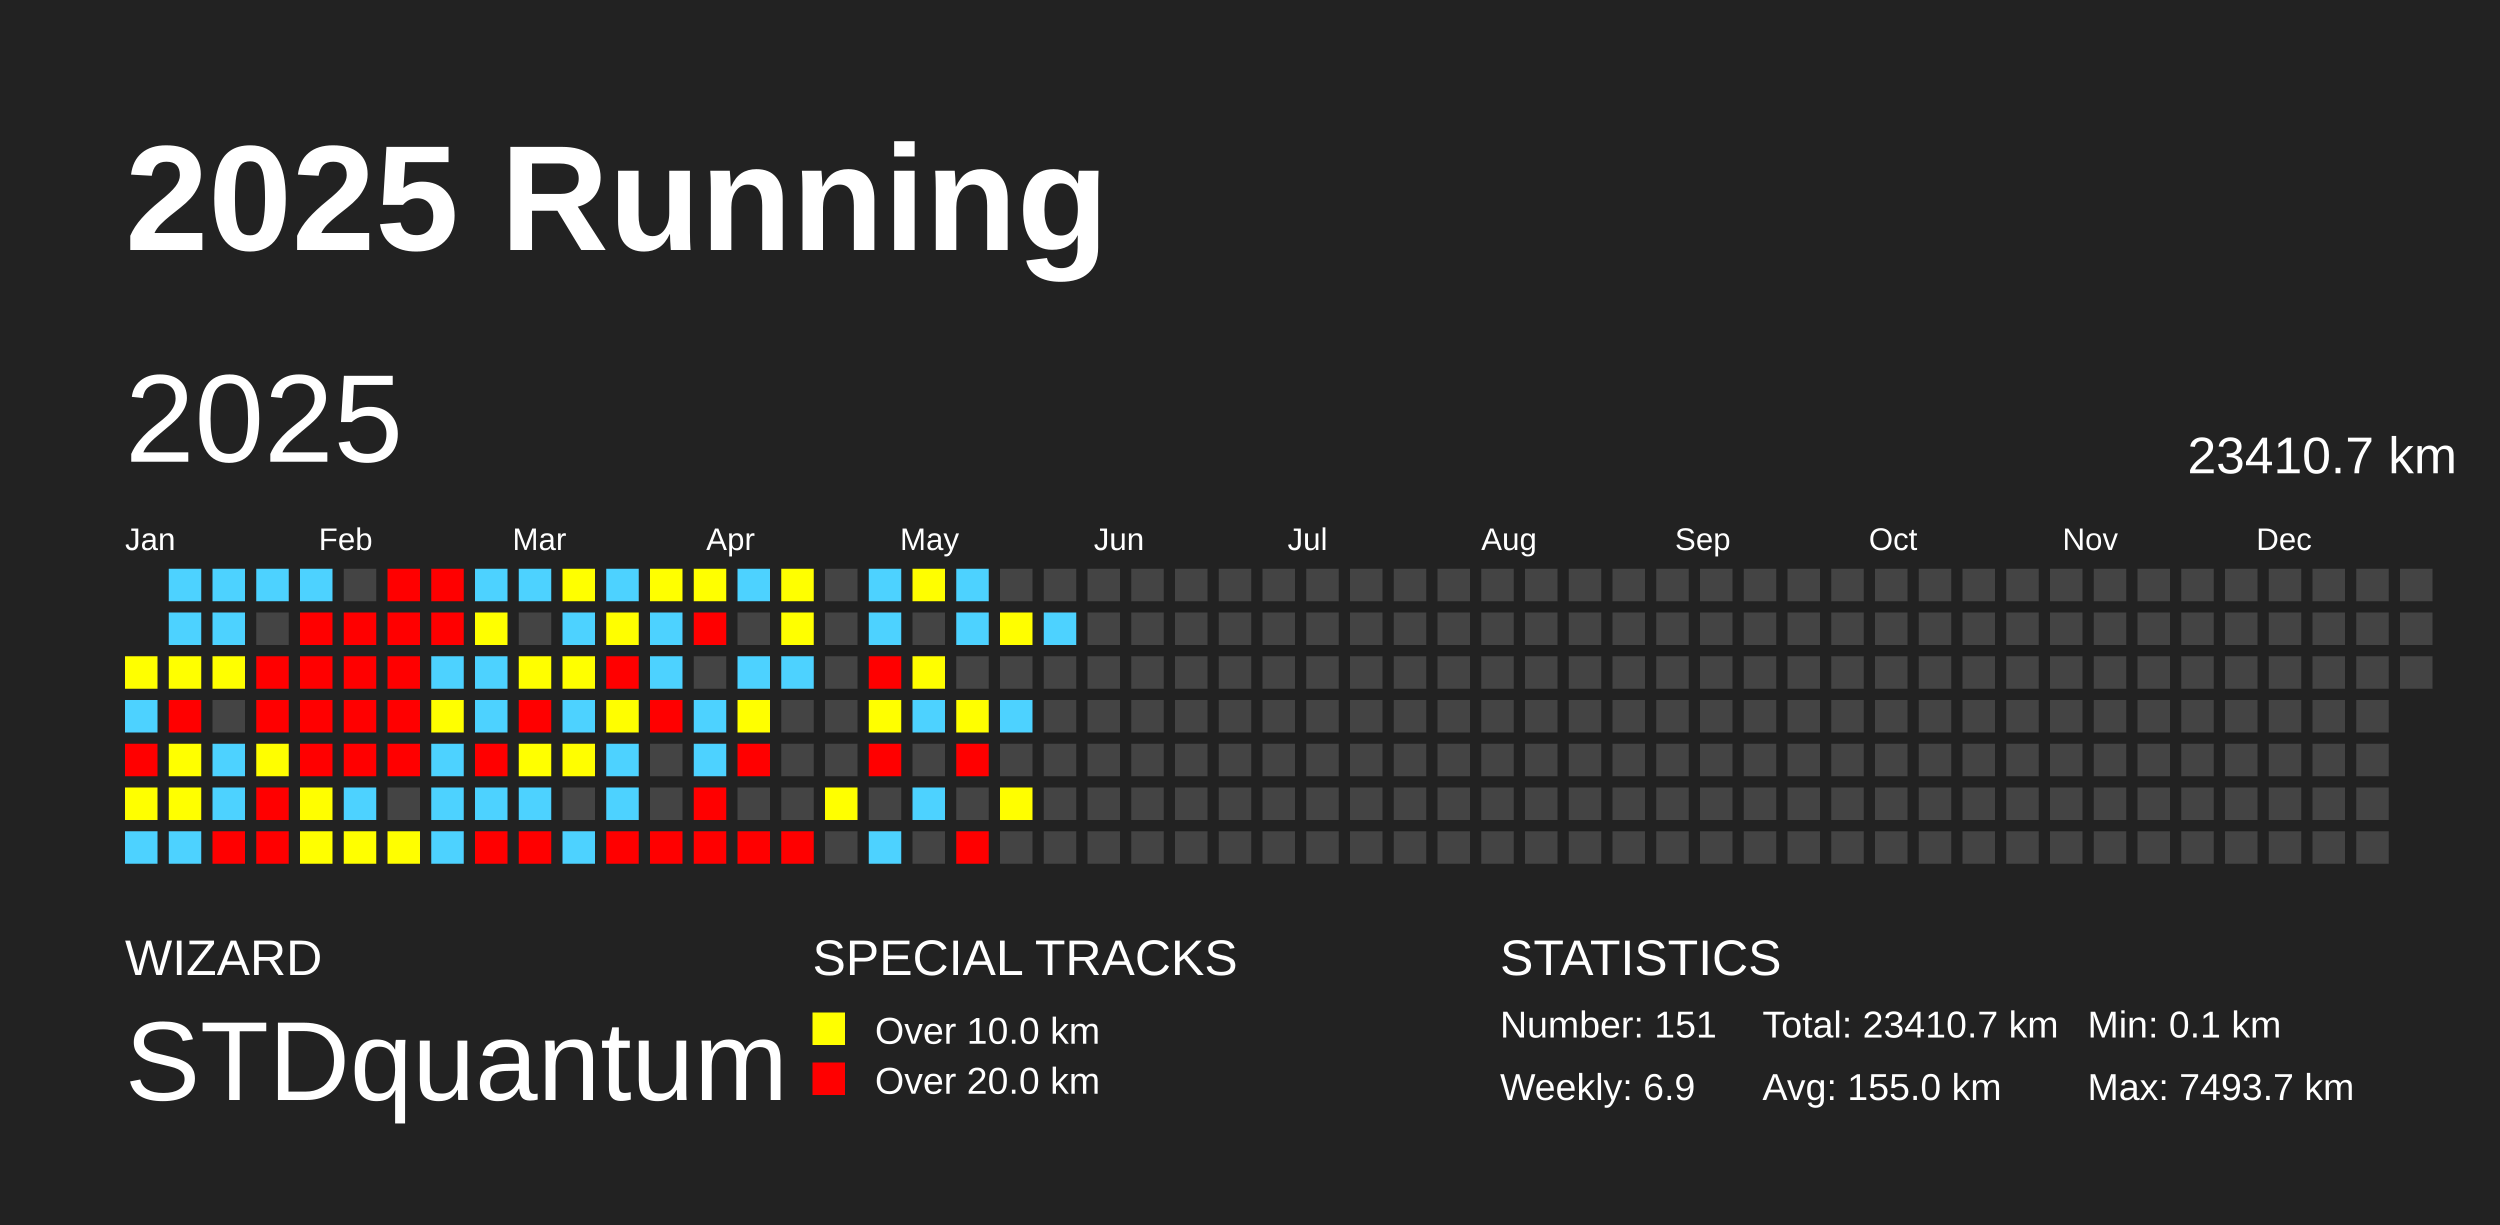
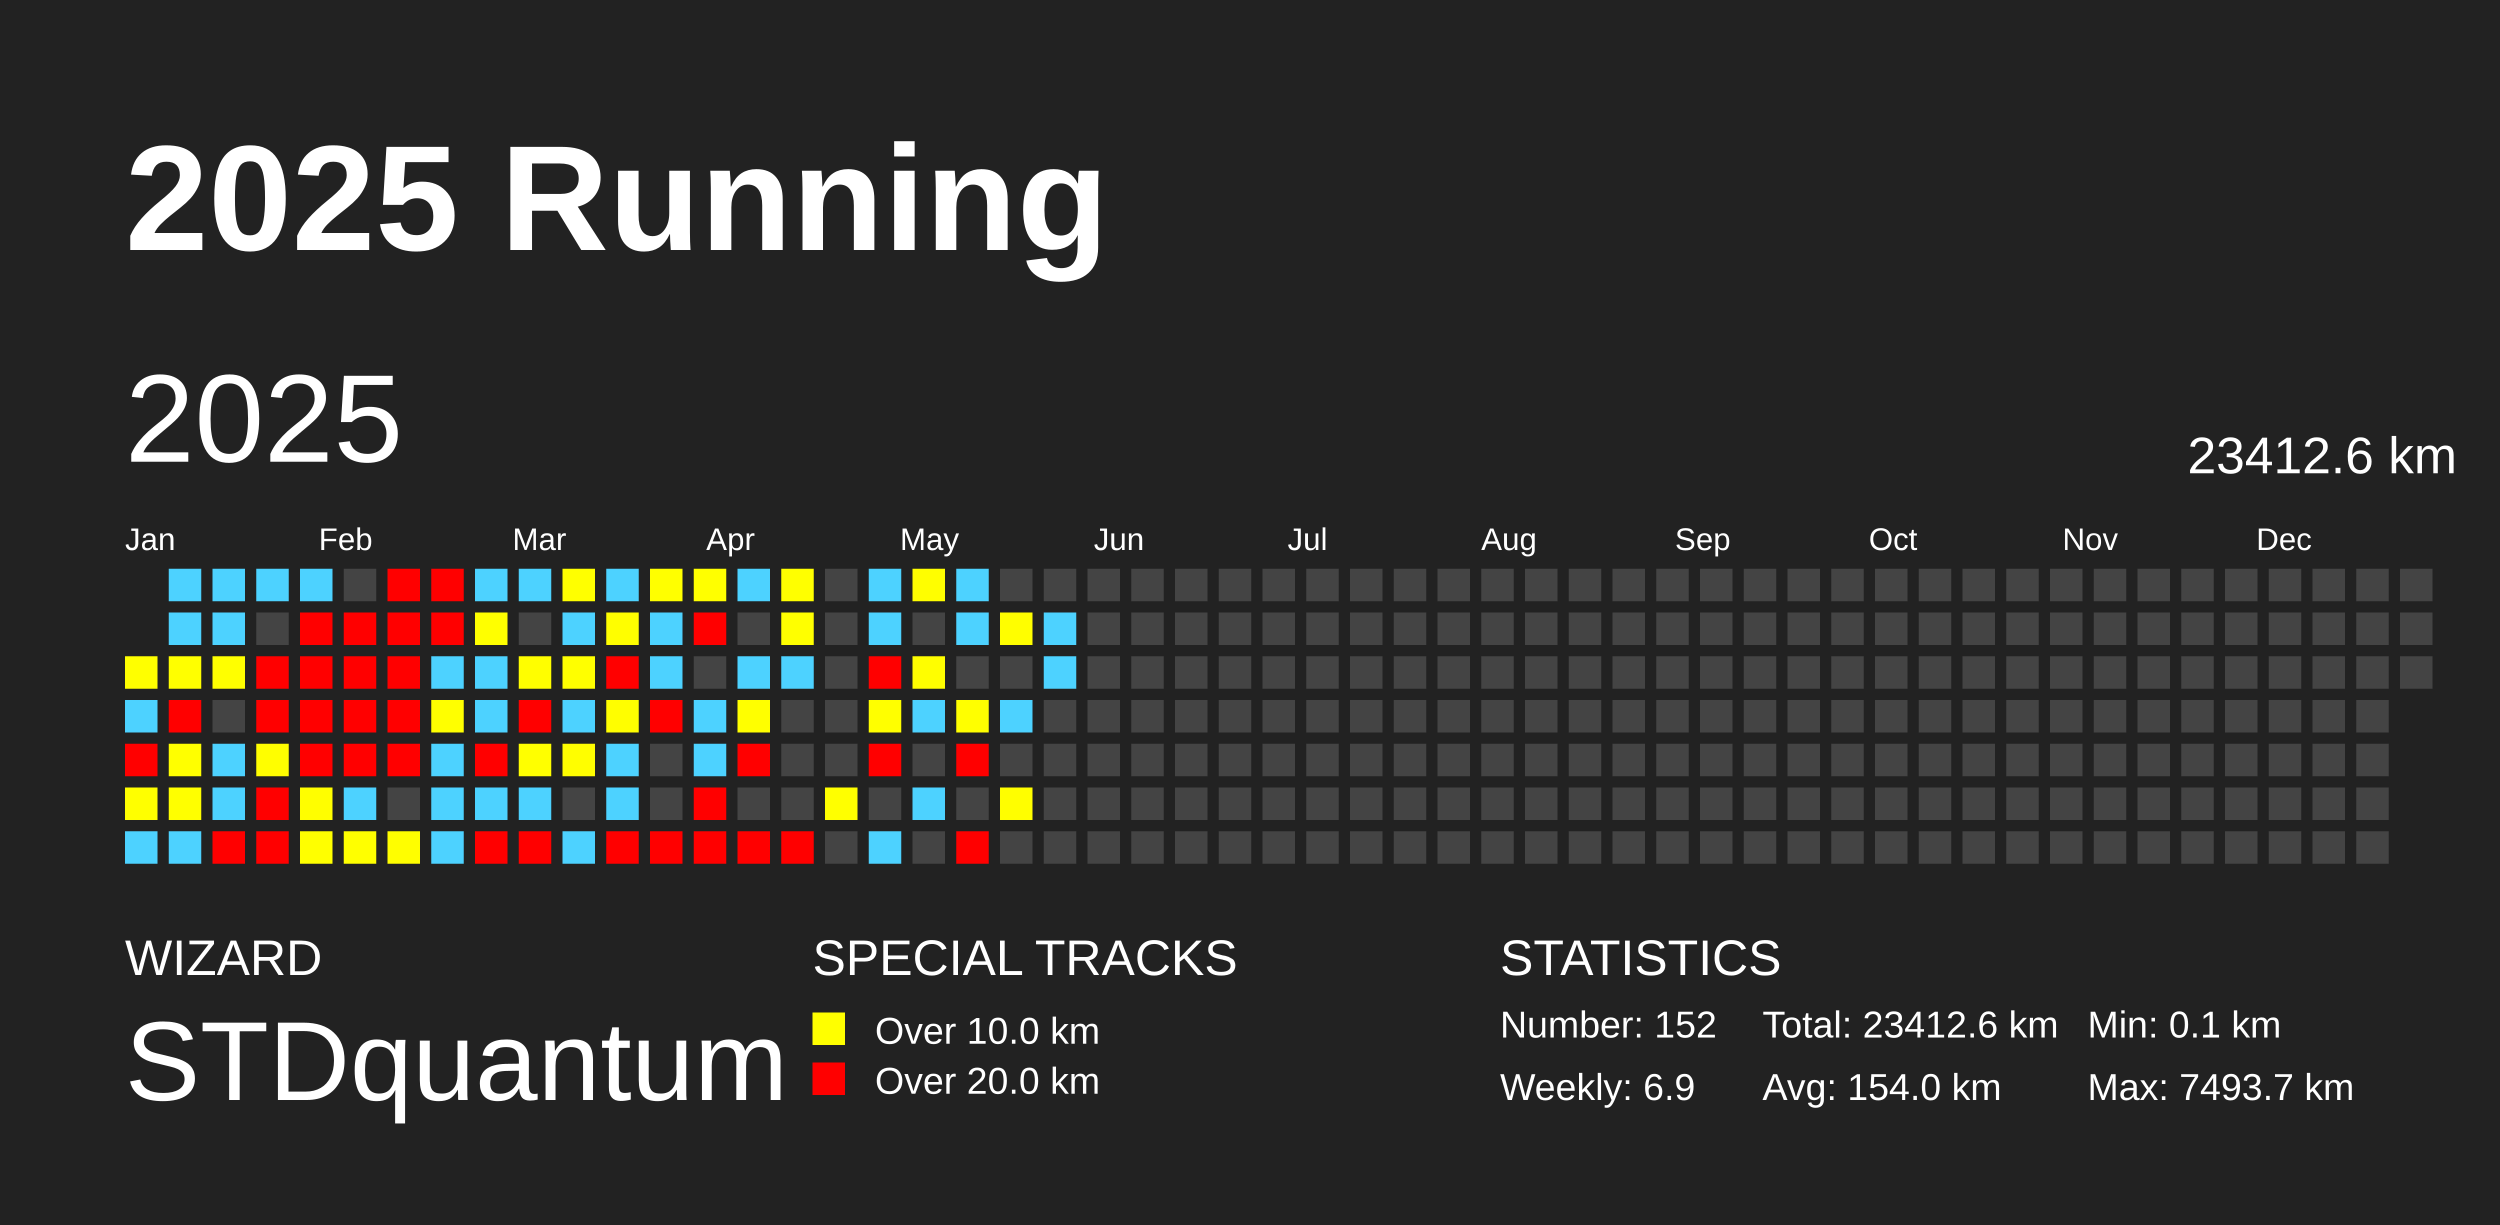
<svg xmlns="http://www.w3.org/2000/svg" baseProfile="full" height="98mm" version="1.1" viewBox="0,0,200,98" width="200mm">
  <defs />
  <rect fill="#222222" height="98" width="200" x="0" y="0" />
  <text fill="#FFFFFF" style="font-size:12px; font-family:Arial; font-weight:bold;" x="10" y="20">2025 Running</text>
  <text fill="#FFFFFF" style="font-size:4px; font-family:Arial" x="10" y="78">WIZARD</text>
  <text fill="#FFFFFF" style="font-size:9px; font-family:Arial" x="10" y="88">STDquantum</text>
  <text fill="#FFFFFF" style="font-size:4px; font-family:Arial" x="65" y="78">SPECIAL TRACKS</text>
  <rect fill="yellow" height="2.6" width="2.6" x="65" y="81" />
  <text fill="#FFFFFF" style="font-size:3px; font-family:Arial" x="70" y="83.5">Over 10.0 km</text>
  <rect fill="red" height="2.6" width="2.6" x="65" y="85" />
  <text fill="#FFFFFF" style="font-size:3px; font-family:Arial" x="70" y="87.5">Over 20.0 km</text>
  <text fill="#FFFFFF" style="font-size:4px; font-family:Arial" x="120" y="78">STATISTICS</text>
-   <text fill="#FFFFFF" style="font-size:3px; font-family:Arial" x="120" y="83">Number: 151</text>
+   <text fill="#FFFFFF" style="font-size:3px; font-family:Arial" x="120" y="83">Number: 152</text>
  <text fill="#FFFFFF" style="font-size:3px; font-family:Arial" x="120" y="88">Weekly: 6.9</text>
-   <text fill="#FFFFFF" style="font-size:3px; font-family:Arial" x="141" y="83">Total: 23410.7 km</text>
-   <text fill="#FFFFFF" style="font-size:3px; font-family:Arial" x="141" y="88">Avg: 155.0 km</text>
+   <text fill="#FFFFFF" style="font-size:3px; font-family:Arial" x="141" y="83">Total: 23412.6 km</text>
+   <text fill="#FFFFFF" style="font-size:3px; font-family:Arial" x="141" y="88">Avg: 154.0 km</text>
  <text fill="#FFFFFF" style="font-size:3px; font-family:Arial" x="167" y="83">Min: 0.1 km</text>
  <text fill="#FFFFFF" style="font-size:3px; font-family:Arial" x="167" y="88">Max: 7493.7 km</text>
  <text dominant-baseline="hanging" fill="#FFFFFF" style="font-size:10.0px; font-family:Arial;" x="10" y="30">2025</text>
-   <text dominant-baseline="hanging" fill="#FFFFFF" style="font-size:4.125px; font-family:Arial;" x="175" y="35">23410.7 km</text>
+   <text dominant-baseline="hanging" fill="#FFFFFF" style="font-size:4.125px; font-family:Arial;" x="175" y="35">23412.6 km</text>
  <text fill="#FFFFFF" style="font-size:2.5px; font-family:Arial" x="10.0" y="44">Jan</text>
  <text fill="#FFFFFF" style="font-size:2.5px; font-family:Arial" x="25.5" y="44">Feb</text>
  <text fill="#FFFFFF" style="font-size:2.5px; font-family:Arial" x="41.0" y="44">Mar</text>
  <text fill="#FFFFFF" style="font-size:2.5px; font-family:Arial" x="56.5" y="44">Apr</text>
  <text fill="#FFFFFF" style="font-size:2.5px; font-family:Arial" x="72.0" y="44">May</text>
  <text fill="#FFFFFF" style="font-size:2.5px; font-family:Arial" x="87.5" y="44">Jun</text>
  <text fill="#FFFFFF" style="font-size:2.5px; font-family:Arial" x="103.0" y="44">Jul</text>
  <text fill="#FFFFFF" style="font-size:2.5px; font-family:Arial" x="118.5" y="44">Aug</text>
  <text fill="#FFFFFF" style="font-size:2.5px; font-family:Arial" x="134.0" y="44">Sep</text>
  <text fill="#FFFFFF" style="font-size:2.5px; font-family:Arial" x="149.5" y="44">Oct</text>
  <text fill="#FFFFFF" style="font-size:2.5px; font-family:Arial" x="165.0" y="44">Nov</text>
  <text fill="#FFFFFF" style="font-size:2.5px; font-family:Arial" x="180.5" y="44">Dec</text>
  <rect fill="#ffff00" height="2.6" width="2.6" x="10.0" y="52.5" />
  <rect fill="#4dd2ff" height="2.6" width="2.6" x="10.0" y="56.0" />
  <rect fill="red" height="2.6" width="2.6" x="10.0" y="59.5" />
  <rect fill="#ffff00" height="2.6" width="2.6" x="10.0" y="63.0" />
  <rect fill="#4dd2ff" height="2.6" width="2.6" x="10.0" y="66.5" />
  <rect fill="#4dd2ff" height="2.6" width="2.6" x="13.5" y="45.5" />
  <rect fill="#4dd2ff" height="2.6" width="2.6" x="13.5" y="49.0" />
  <rect fill="#ffff00" height="2.6" width="2.6" x="13.5" y="52.5" />
  <rect fill="red" height="2.6" width="2.6" x="13.5" y="56.0" />
  <rect fill="#ffff00" height="2.6" width="2.6" x="13.5" y="59.5" />
  <rect fill="#ffff00" height="2.6" width="2.6" x="13.5" y="63.0" />
  <rect fill="#4dd2ff" height="2.6" width="2.6" x="13.5" y="66.5" />
  <rect fill="#4dd2ff" height="2.6" width="2.6" x="17.0" y="45.5" />
  <rect fill="#4dd2ff" height="2.6" width="2.6" x="17.0" y="49.0" />
  <rect fill="#ffff00" height="2.6" width="2.6" x="17.0" y="52.5" />
  <rect fill="#444444" height="2.6" width="2.6" x="17.0" y="56.0" />
  <rect fill="#4dd2ff" height="2.6" width="2.6" x="17.0" y="59.5" />
  <rect fill="#4dd2ff" height="2.6" width="2.6" x="17.0" y="63.0" />
  <rect fill="red" height="2.6" width="2.6" x="17.0" y="66.5" />
  <rect fill="#4dd2ff" height="2.6" width="2.6" x="20.5" y="45.5" />
  <rect fill="#444444" height="2.6" width="2.6" x="20.5" y="49.0" />
  <rect fill="red" height="2.6" width="2.6" x="20.5" y="52.5" />
  <rect fill="red" height="2.6" width="2.6" x="20.5" y="56.0" />
  <rect fill="#fffe00" height="2.6" width="2.6" x="20.5" y="59.5" />
  <rect fill="red" height="2.6" width="2.6" x="20.5" y="63.0" />
  <rect fill="red" height="2.6" width="2.6" x="20.5" y="66.5" />
  <rect fill="#4dd2ff" height="2.6" width="2.6" x="24.0" y="45.5" />
  <rect fill="red" height="2.6" width="2.6" x="24.0" y="49.0" />
  <rect fill="red" height="2.6" width="2.6" x="24.0" y="52.5" />
  <rect fill="red" height="2.6" width="2.6" x="24.0" y="56.0" />
  <rect fill="red" height="2.6" width="2.6" x="24.0" y="59.5" />
  <rect fill="#fffe00" height="2.6" width="2.6" x="24.0" y="63.0" />
  <rect fill="#ffff00" height="2.6" width="2.6" x="24.0" y="66.5" />
  <rect fill="#444444" height="2.6" width="2.6" x="27.5" y="45.5" />
  <rect fill="red" height="2.6" width="2.6" x="27.5" y="49.0" />
  <rect fill="red" height="2.6" width="2.6" x="27.5" y="52.5" />
  <rect fill="red" height="2.6" width="2.6" x="27.5" y="56.0" />
  <rect fill="red" height="2.6" width="2.6" x="27.5" y="59.5" />
  <rect fill="#4dd2ff" height="2.6" width="2.6" x="27.5" y="63.0" />
  <rect fill="#ffff00" height="2.6" width="2.6" x="27.5" y="66.5" />
  <rect fill="red" height="2.6" width="2.6" x="31.0" y="45.5" />
  <rect fill="red" height="2.6" width="2.6" x="31.0" y="49.0" />
  <rect fill="red" height="2.6" width="2.6" x="31.0" y="52.5" />
  <rect fill="red" height="2.6" width="2.6" x="31.0" y="56.0" />
  <rect fill="red" height="2.6" width="2.6" x="31.0" y="59.5" />
  <rect fill="#444444" height="2.6" width="2.6" x="31.0" y="63.0" />
  <rect fill="#fffe00" height="2.6" width="2.6" x="31.0" y="66.5" />
  <rect fill="red" height="2.6" width="2.6" x="34.5" y="45.5" />
  <rect fill="red" height="2.6" width="2.6" x="34.5" y="49.0" />
  <rect fill="#4dd2ff" height="2.6" width="2.6" x="34.5" y="52.5" />
  <rect fill="#ffff00" height="2.6" width="2.6" x="34.5" y="56.0" />
  <rect fill="#4dd2ff" height="2.6" width="2.6" x="34.5" y="59.5" />
  <rect fill="#4dd2ff" height="2.6" width="2.6" x="34.5" y="63.0" />
  <rect fill="#4dd2ff" height="2.6" width="2.6" x="34.5" y="66.5" />
  <rect fill="#4dd2ff" height="2.6" width="2.6" x="38.0" y="45.5" />
  <rect fill="#ffff00" height="2.6" width="2.6" x="38.0" y="49.0" />
  <rect fill="#4dd2ff" height="2.6" width="2.6" x="38.0" y="52.5" />
  <rect fill="#4dd2ff" height="2.6" width="2.6" x="38.0" y="56.0" />
  <rect fill="red" height="2.6" width="2.6" x="38.0" y="59.5" />
  <rect fill="#4dd2ff" height="2.6" width="2.6" x="38.0" y="63.0" />
  <rect fill="red" height="2.6" width="2.6" x="38.0" y="66.5" />
  <rect fill="#4dd2ff" height="2.6" width="2.6" x="41.5" y="45.5" />
  <rect fill="#444444" height="2.6" width="2.6" x="41.5" y="49.0" />
  <rect fill="#fffe00" height="2.6" width="2.6" x="41.5" y="52.5" />
  <rect fill="red" height="2.6" width="2.6" x="41.5" y="56.0" />
  <rect fill="#ffff00" height="2.6" width="2.6" x="41.5" y="59.5" />
  <rect fill="#4dd2ff" height="2.6" width="2.6" x="41.5" y="63.0" />
  <rect fill="red" height="2.6" width="2.6" x="41.5" y="66.5" />
  <rect fill="#ffff00" height="2.6" width="2.6" x="45.0" y="45.5" />
  <rect fill="#4dd2ff" height="2.6" width="2.6" x="45.0" y="49.0" />
  <rect fill="#ffff00" height="2.6" width="2.6" x="45.0" y="52.5" />
  <rect fill="#4dd2ff" height="2.6" width="2.6" x="45.0" y="56.0" />
  <rect fill="#fffe00" height="2.6" width="2.6" x="45.0" y="59.5" />
  <rect fill="#444444" height="2.6" width="2.6" x="45.0" y="63.0" />
  <rect fill="#4dd2ff" height="2.6" width="2.6" x="45.0" y="66.5" />
  <rect fill="#4dd2ff" height="2.6" width="2.6" x="48.5" y="45.5" />
  <rect fill="#fffe00" height="2.6" width="2.6" x="48.5" y="49.0" />
  <rect fill="red" height="2.6" width="2.6" x="48.5" y="52.5" />
  <rect fill="#fffe00" height="2.6" width="2.6" x="48.5" y="56.0" />
  <rect fill="#4dd2ff" height="2.6" width="2.6" x="48.5" y="59.5" />
  <rect fill="#4dd2ff" height="2.6" width="2.6" x="48.5" y="63.0" />
  <rect fill="red" height="2.6" width="2.6" x="48.5" y="66.5" />
  <rect fill="#ffff00" height="2.6" width="2.6" x="52.0" y="45.5" />
  <rect fill="#4dd2ff" height="2.6" width="2.6" x="52.0" y="49.0" />
  <rect fill="#4dd2ff" height="2.6" width="2.6" x="52.0" y="52.5" />
  <rect fill="red" height="2.6" width="2.6" x="52.0" y="56.0" />
  <rect fill="#444444" height="2.6" width="2.6" x="52.0" y="59.5" />
  <rect fill="#444444" height="2.6" width="2.6" x="52.0" y="63.0" />
  <rect fill="red" height="2.6" width="2.6" x="52.0" y="66.5" />
  <rect fill="#ffff00" height="2.6" width="2.6" x="55.5" y="45.5" />
  <rect fill="red" height="2.6" width="2.6" x="55.5" y="49.0" />
  <rect fill="#444444" height="2.6" width="2.6" x="55.5" y="52.5" />
  <rect fill="#4dd2ff" height="2.6" width="2.6" x="55.5" y="56.0" />
  <rect fill="#4dd2ff" height="2.6" width="2.6" x="55.5" y="59.5" />
  <rect fill="red" height="2.6" width="2.6" x="55.5" y="63.0" />
  <rect fill="red" height="2.6" width="2.6" x="55.5" y="66.5" />
  <rect fill="#4dd2ff" height="2.6" width="2.6" x="59.0" y="45.5" />
  <rect fill="#444444" height="2.6" width="2.6" x="59.0" y="49.0" />
  <rect fill="#4dd2ff" height="2.6" width="2.6" x="59.0" y="52.5" />
  <rect fill="#ffff00" height="2.6" width="2.6" x="59.0" y="56.0" />
  <rect fill="red" height="2.6" width="2.6" x="59.0" y="59.5" />
  <rect fill="#444444" height="2.6" width="2.6" x="59.0" y="63.0" />
  <rect fill="red" height="2.6" width="2.6" x="59.0" y="66.5" />
  <rect fill="#ffff00" height="2.6" width="2.6" x="62.5" y="45.5" />
  <rect fill="#ffff00" height="2.6" width="2.6" x="62.5" y="49.0" />
  <rect fill="#4dd2ff" height="2.6" width="2.6" x="62.5" y="52.5" />
  <rect fill="#444444" height="2.6" width="2.6" x="62.5" y="56.0" />
  <rect fill="#444444" height="2.6" width="2.6" x="62.5" y="59.5" />
  <rect fill="#444444" height="2.6" width="2.6" x="62.5" y="63.0" />
  <rect fill="red" height="2.6" width="2.6" x="62.5" y="66.5" />
  <rect fill="#444444" height="2.6" width="2.6" x="66.0" y="45.5" />
  <rect fill="#444444" height="2.6" width="2.6" x="66.0" y="49.0" />
  <rect fill="#444444" height="2.6" width="2.6" x="66.0" y="52.5" />
  <rect fill="#444444" height="2.6" width="2.6" x="66.0" y="56.0" />
  <rect fill="#444444" height="2.6" width="2.6" x="66.0" y="59.5" />
  <rect fill="#ffff00" height="2.6" width="2.6" x="66.0" y="63.0" />
  <rect fill="#444444" height="2.6" width="2.6" x="66.0" y="66.5" />
  <rect fill="#4dd2ff" height="2.6" width="2.6" x="69.5" y="45.5" />
  <rect fill="#4dd2ff" height="2.6" width="2.6" x="69.5" y="49.0" />
  <rect fill="red" height="2.6" width="2.6" x="69.5" y="52.5" />
  <rect fill="#ffff00" height="2.6" width="2.6" x="69.5" y="56.0" />
  <rect fill="red" height="2.6" width="2.6" x="69.5" y="59.5" />
  <rect fill="#444444" height="2.6" width="2.6" x="69.5" y="63.0" />
  <rect fill="#4dd2ff" height="2.6" width="2.6" x="69.5" y="66.5" />
  <rect fill="#fffe00" height="2.6" width="2.6" x="73.0" y="45.5" />
  <rect fill="#444444" height="2.6" width="2.6" x="73.0" y="49.0" />
  <rect fill="#fffe00" height="2.6" width="2.6" x="73.0" y="52.5" />
  <rect fill="#4dd2ff" height="2.6" width="2.6" x="73.0" y="56.0" />
  <rect fill="#444444" height="2.6" width="2.6" x="73.0" y="59.5" />
  <rect fill="#4dd2ff" height="2.6" width="2.6" x="73.0" y="63.0" />
  <rect fill="#444444" height="2.6" width="2.6" x="73.0" y="66.5" />
  <rect fill="#4dd2ff" height="2.6" width="2.6" x="76.5" y="45.5" />
  <rect fill="#4dd2ff" height="2.6" width="2.6" x="76.5" y="49.0" />
  <rect fill="#444444" height="2.6" width="2.6" x="76.5" y="52.5" />
  <rect fill="#ffff00" height="2.6" width="2.6" x="76.5" y="56.0" />
  <rect fill="red" height="2.6" width="2.6" x="76.5" y="59.5" />
  <rect fill="#444444" height="2.6" width="2.6" x="76.5" y="63.0" />
  <rect fill="red" height="2.6" width="2.6" x="76.5" y="66.5" />
  <rect fill="#444444" height="2.6" width="2.6" x="80.0" y="45.5" />
  <rect fill="#fffe00" height="2.6" width="2.6" x="80.0" y="49.0" />
  <rect fill="#444444" height="2.6" width="2.6" x="80.0" y="52.5" />
  <rect fill="#4dd2ff" height="2.6" width="2.6" x="80.0" y="56.0" />
  <rect fill="#444444" height="2.6" width="2.6" x="80.0" y="59.5" />
  <rect fill="#fffe00" height="2.6" width="2.6" x="80.0" y="63.0" />
  <rect fill="#444444" height="2.6" width="2.6" x="80.0" y="66.5" />
  <rect fill="#444444" height="2.6" width="2.6" x="83.5" y="45.5" />
  <rect fill="#4dd2ff" height="2.6" width="2.6" x="83.5" y="49.0" />
-   <rect fill="#444444" height="2.6" width="2.6" x="83.5" y="52.5" />
+   <rect fill="#4dd2ff" height="2.6" width="2.6" x="83.5" y="52.5" />
  <rect fill="#444444" height="2.6" width="2.6" x="83.5" y="56.0" />
  <rect fill="#444444" height="2.6" width="2.6" x="83.5" y="59.5" />
  <rect fill="#444444" height="2.6" width="2.6" x="83.5" y="63.0" />
  <rect fill="#444444" height="2.6" width="2.6" x="83.5" y="66.5" />
  <rect fill="#444444" height="2.6" width="2.6" x="87.0" y="45.5" />
  <rect fill="#444444" height="2.6" width="2.6" x="87.0" y="49.0" />
  <rect fill="#444444" height="2.6" width="2.6" x="87.0" y="52.5" />
  <rect fill="#444444" height="2.6" width="2.6" x="87.0" y="56.0" />
  <rect fill="#444444" height="2.6" width="2.6" x="87.0" y="59.5" />
  <rect fill="#444444" height="2.6" width="2.6" x="87.0" y="63.0" />
  <rect fill="#444444" height="2.6" width="2.6" x="87.0" y="66.5" />
  <rect fill="#444444" height="2.6" width="2.6" x="90.5" y="45.5" />
  <rect fill="#444444" height="2.6" width="2.6" x="90.5" y="49.0" />
  <rect fill="#444444" height="2.6" width="2.6" x="90.5" y="52.5" />
  <rect fill="#444444" height="2.6" width="2.6" x="90.5" y="56.0" />
  <rect fill="#444444" height="2.6" width="2.6" x="90.5" y="59.5" />
  <rect fill="#444444" height="2.6" width="2.6" x="90.5" y="63.0" />
  <rect fill="#444444" height="2.6" width="2.6" x="90.5" y="66.5" />
  <rect fill="#444444" height="2.6" width="2.6" x="94.0" y="45.5" />
  <rect fill="#444444" height="2.6" width="2.6" x="94.0" y="49.0" />
  <rect fill="#444444" height="2.6" width="2.6" x="94.0" y="52.5" />
  <rect fill="#444444" height="2.6" width="2.6" x="94.0" y="56.0" />
  <rect fill="#444444" height="2.6" width="2.6" x="94.0" y="59.5" />
  <rect fill="#444444" height="2.6" width="2.6" x="94.0" y="63.0" />
  <rect fill="#444444" height="2.6" width="2.6" x="94.0" y="66.5" />
  <rect fill="#444444" height="2.6" width="2.6" x="97.5" y="45.5" />
  <rect fill="#444444" height="2.6" width="2.6" x="97.5" y="49.0" />
  <rect fill="#444444" height="2.6" width="2.6" x="97.5" y="52.5" />
  <rect fill="#444444" height="2.6" width="2.6" x="97.5" y="56.0" />
  <rect fill="#444444" height="2.6" width="2.6" x="97.5" y="59.5" />
  <rect fill="#444444" height="2.6" width="2.6" x="97.5" y="63.0" />
  <rect fill="#444444" height="2.6" width="2.6" x="97.5" y="66.5" />
  <rect fill="#444444" height="2.6" width="2.6" x="101.0" y="45.5" />
  <rect fill="#444444" height="2.6" width="2.6" x="101.0" y="49.0" />
  <rect fill="#444444" height="2.6" width="2.6" x="101.0" y="52.5" />
  <rect fill="#444444" height="2.6" width="2.6" x="101.0" y="56.0" />
  <rect fill="#444444" height="2.6" width="2.6" x="101.0" y="59.5" />
  <rect fill="#444444" height="2.6" width="2.6" x="101.0" y="63.0" />
  <rect fill="#444444" height="2.6" width="2.6" x="101.0" y="66.5" />
  <rect fill="#444444" height="2.6" width="2.6" x="104.5" y="45.5" />
  <rect fill="#444444" height="2.6" width="2.6" x="104.5" y="49.0" />
  <rect fill="#444444" height="2.6" width="2.6" x="104.5" y="52.5" />
  <rect fill="#444444" height="2.6" width="2.6" x="104.5" y="56.0" />
  <rect fill="#444444" height="2.6" width="2.6" x="104.5" y="59.5" />
  <rect fill="#444444" height="2.6" width="2.6" x="104.5" y="63.0" />
  <rect fill="#444444" height="2.6" width="2.6" x="104.5" y="66.5" />
  <rect fill="#444444" height="2.6" width="2.6" x="108.0" y="45.5" />
  <rect fill="#444444" height="2.6" width="2.6" x="108.0" y="49.0" />
  <rect fill="#444444" height="2.6" width="2.6" x="108.0" y="52.5" />
  <rect fill="#444444" height="2.6" width="2.6" x="108.0" y="56.0" />
  <rect fill="#444444" height="2.6" width="2.6" x="108.0" y="59.5" />
  <rect fill="#444444" height="2.6" width="2.6" x="108.0" y="63.0" />
  <rect fill="#444444" height="2.6" width="2.6" x="108.0" y="66.5" />
  <rect fill="#444444" height="2.6" width="2.6" x="111.5" y="45.5" />
  <rect fill="#444444" height="2.6" width="2.6" x="111.5" y="49.0" />
  <rect fill="#444444" height="2.6" width="2.6" x="111.5" y="52.5" />
  <rect fill="#444444" height="2.6" width="2.6" x="111.5" y="56.0" />
  <rect fill="#444444" height="2.6" width="2.6" x="111.5" y="59.5" />
  <rect fill="#444444" height="2.6" width="2.6" x="111.5" y="63.0" />
  <rect fill="#444444" height="2.6" width="2.6" x="111.5" y="66.5" />
  <rect fill="#444444" height="2.6" width="2.6" x="115.0" y="45.5" />
  <rect fill="#444444" height="2.6" width="2.6" x="115.0" y="49.0" />
  <rect fill="#444444" height="2.6" width="2.6" x="115.0" y="52.5" />
  <rect fill="#444444" height="2.6" width="2.6" x="115.0" y="56.0" />
  <rect fill="#444444" height="2.6" width="2.6" x="115.0" y="59.5" />
  <rect fill="#444444" height="2.6" width="2.6" x="115.0" y="63.0" />
  <rect fill="#444444" height="2.6" width="2.6" x="115.0" y="66.5" />
  <rect fill="#444444" height="2.6" width="2.6" x="118.5" y="45.5" />
  <rect fill="#444444" height="2.6" width="2.6" x="118.5" y="49.0" />
  <rect fill="#444444" height="2.6" width="2.6" x="118.5" y="52.5" />
  <rect fill="#444444" height="2.6" width="2.6" x="118.5" y="56.0" />
  <rect fill="#444444" height="2.6" width="2.6" x="118.5" y="59.5" />
  <rect fill="#444444" height="2.6" width="2.6" x="118.5" y="63.0" />
  <rect fill="#444444" height="2.6" width="2.6" x="118.5" y="66.5" />
  <rect fill="#444444" height="2.6" width="2.6" x="122.0" y="45.5" />
  <rect fill="#444444" height="2.6" width="2.6" x="122.0" y="49.0" />
  <rect fill="#444444" height="2.6" width="2.6" x="122.0" y="52.5" />
  <rect fill="#444444" height="2.6" width="2.6" x="122.0" y="56.0" />
  <rect fill="#444444" height="2.6" width="2.6" x="122.0" y="59.5" />
  <rect fill="#444444" height="2.6" width="2.6" x="122.0" y="63.0" />
  <rect fill="#444444" height="2.6" width="2.6" x="122.0" y="66.5" />
  <rect fill="#444444" height="2.6" width="2.6" x="125.5" y="45.5" />
  <rect fill="#444444" height="2.6" width="2.6" x="125.5" y="49.0" />
  <rect fill="#444444" height="2.6" width="2.6" x="125.5" y="52.5" />
  <rect fill="#444444" height="2.6" width="2.6" x="125.5" y="56.0" />
  <rect fill="#444444" height="2.6" width="2.6" x="125.5" y="59.5" />
  <rect fill="#444444" height="2.6" width="2.6" x="125.5" y="63.0" />
  <rect fill="#444444" height="2.6" width="2.6" x="125.5" y="66.5" />
  <rect fill="#444444" height="2.6" width="2.6" x="129.0" y="45.5" />
  <rect fill="#444444" height="2.6" width="2.6" x="129.0" y="49.0" />
  <rect fill="#444444" height="2.6" width="2.6" x="129.0" y="52.5" />
  <rect fill="#444444" height="2.6" width="2.6" x="129.0" y="56.0" />
  <rect fill="#444444" height="2.6" width="2.6" x="129.0" y="59.5" />
  <rect fill="#444444" height="2.6" width="2.6" x="129.0" y="63.0" />
  <rect fill="#444444" height="2.6" width="2.6" x="129.0" y="66.5" />
  <rect fill="#444444" height="2.6" width="2.6" x="132.5" y="45.5" />
  <rect fill="#444444" height="2.6" width="2.6" x="132.5" y="49.0" />
  <rect fill="#444444" height="2.6" width="2.6" x="132.5" y="52.5" />
  <rect fill="#444444" height="2.6" width="2.6" x="132.5" y="56.0" />
  <rect fill="#444444" height="2.6" width="2.6" x="132.5" y="59.5" />
  <rect fill="#444444" height="2.6" width="2.6" x="132.5" y="63.0" />
  <rect fill="#444444" height="2.6" width="2.6" x="132.5" y="66.5" />
  <rect fill="#444444" height="2.6" width="2.6" x="136.0" y="45.5" />
  <rect fill="#444444" height="2.6" width="2.6" x="136.0" y="49.0" />
  <rect fill="#444444" height="2.6" width="2.6" x="136.0" y="52.5" />
  <rect fill="#444444" height="2.6" width="2.6" x="136.0" y="56.0" />
  <rect fill="#444444" height="2.6" width="2.6" x="136.0" y="59.5" />
  <rect fill="#444444" height="2.6" width="2.6" x="136.0" y="63.0" />
  <rect fill="#444444" height="2.6" width="2.6" x="136.0" y="66.5" />
  <rect fill="#444444" height="2.6" width="2.6" x="139.5" y="45.5" />
  <rect fill="#444444" height="2.6" width="2.6" x="139.5" y="49.0" />
  <rect fill="#444444" height="2.6" width="2.6" x="139.5" y="52.5" />
  <rect fill="#444444" height="2.6" width="2.6" x="139.5" y="56.0" />
  <rect fill="#444444" height="2.6" width="2.6" x="139.5" y="59.5" />
  <rect fill="#444444" height="2.6" width="2.6" x="139.5" y="63.0" />
  <rect fill="#444444" height="2.6" width="2.6" x="139.5" y="66.5" />
  <rect fill="#444444" height="2.6" width="2.6" x="143.0" y="45.5" />
  <rect fill="#444444" height="2.6" width="2.6" x="143.0" y="49.0" />
  <rect fill="#444444" height="2.6" width="2.6" x="143.0" y="52.5" />
  <rect fill="#444444" height="2.6" width="2.6" x="143.0" y="56.0" />
  <rect fill="#444444" height="2.6" width="2.6" x="143.0" y="59.5" />
  <rect fill="#444444" height="2.6" width="2.6" x="143.0" y="63.0" />
  <rect fill="#444444" height="2.6" width="2.6" x="143.0" y="66.5" />
  <rect fill="#444444" height="2.6" width="2.6" x="146.5" y="45.5" />
  <rect fill="#444444" height="2.6" width="2.6" x="146.5" y="49.0" />
  <rect fill="#444444" height="2.6" width="2.6" x="146.5" y="52.5" />
  <rect fill="#444444" height="2.6" width="2.6" x="146.5" y="56.0" />
  <rect fill="#444444" height="2.6" width="2.6" x="146.5" y="59.5" />
  <rect fill="#444444" height="2.6" width="2.6" x="146.5" y="63.0" />
  <rect fill="#444444" height="2.6" width="2.6" x="146.5" y="66.5" />
  <rect fill="#444444" height="2.6" width="2.6" x="150.0" y="45.5" />
  <rect fill="#444444" height="2.6" width="2.6" x="150.0" y="49.0" />
  <rect fill="#444444" height="2.6" width="2.6" x="150.0" y="52.5" />
  <rect fill="#444444" height="2.6" width="2.6" x="150.0" y="56.0" />
  <rect fill="#444444" height="2.6" width="2.6" x="150.0" y="59.5" />
  <rect fill="#444444" height="2.6" width="2.6" x="150.0" y="63.0" />
  <rect fill="#444444" height="2.6" width="2.6" x="150.0" y="66.5" />
  <rect fill="#444444" height="2.6" width="2.6" x="153.5" y="45.5" />
  <rect fill="#444444" height="2.6" width="2.6" x="153.5" y="49.0" />
  <rect fill="#444444" height="2.6" width="2.6" x="153.5" y="52.5" />
  <rect fill="#444444" height="2.6" width="2.6" x="153.5" y="56.0" />
  <rect fill="#444444" height="2.6" width="2.6" x="153.5" y="59.5" />
  <rect fill="#444444" height="2.6" width="2.6" x="153.5" y="63.0" />
  <rect fill="#444444" height="2.6" width="2.6" x="153.5" y="66.5" />
  <rect fill="#444444" height="2.6" width="2.6" x="157.0" y="45.5" />
  <rect fill="#444444" height="2.6" width="2.6" x="157.0" y="49.0" />
  <rect fill="#444444" height="2.6" width="2.6" x="157.0" y="52.5" />
  <rect fill="#444444" height="2.6" width="2.6" x="157.0" y="56.0" />
  <rect fill="#444444" height="2.6" width="2.6" x="157.0" y="59.5" />
  <rect fill="#444444" height="2.6" width="2.6" x="157.0" y="63.0" />
  <rect fill="#444444" height="2.6" width="2.6" x="157.0" y="66.5" />
  <rect fill="#444444" height="2.6" width="2.6" x="160.5" y="45.5" />
  <rect fill="#444444" height="2.6" width="2.6" x="160.5" y="49.0" />
  <rect fill="#444444" height="2.6" width="2.6" x="160.5" y="52.5" />
  <rect fill="#444444" height="2.6" width="2.6" x="160.5" y="56.0" />
  <rect fill="#444444" height="2.6" width="2.6" x="160.5" y="59.5" />
  <rect fill="#444444" height="2.6" width="2.6" x="160.5" y="63.0" />
  <rect fill="#444444" height="2.6" width="2.6" x="160.5" y="66.5" />
  <rect fill="#444444" height="2.6" width="2.6" x="164.0" y="45.5" />
  <rect fill="#444444" height="2.6" width="2.6" x="164.0" y="49.0" />
  <rect fill="#444444" height="2.6" width="2.6" x="164.0" y="52.5" />
  <rect fill="#444444" height="2.6" width="2.6" x="164.0" y="56.0" />
  <rect fill="#444444" height="2.6" width="2.6" x="164.0" y="59.5" />
  <rect fill="#444444" height="2.6" width="2.6" x="164.0" y="63.0" />
  <rect fill="#444444" height="2.6" width="2.6" x="164.0" y="66.5" />
  <rect fill="#444444" height="2.6" width="2.6" x="167.5" y="45.5" />
  <rect fill="#444444" height="2.6" width="2.6" x="167.5" y="49.0" />
  <rect fill="#444444" height="2.6" width="2.6" x="167.5" y="52.5" />
  <rect fill="#444444" height="2.6" width="2.6" x="167.5" y="56.0" />
  <rect fill="#444444" height="2.6" width="2.6" x="167.5" y="59.5" />
  <rect fill="#444444" height="2.6" width="2.6" x="167.5" y="63.0" />
  <rect fill="#444444" height="2.6" width="2.6" x="167.5" y="66.5" />
  <rect fill="#444444" height="2.6" width="2.6" x="171.0" y="45.5" />
  <rect fill="#444444" height="2.6" width="2.6" x="171.0" y="49.0" />
  <rect fill="#444444" height="2.6" width="2.6" x="171.0" y="52.5" />
  <rect fill="#444444" height="2.6" width="2.6" x="171.0" y="56.0" />
  <rect fill="#444444" height="2.6" width="2.6" x="171.0" y="59.5" />
  <rect fill="#444444" height="2.6" width="2.6" x="171.0" y="63.0" />
  <rect fill="#444444" height="2.6" width="2.6" x="171.0" y="66.5" />
  <rect fill="#444444" height="2.6" width="2.6" x="174.5" y="45.5" />
  <rect fill="#444444" height="2.6" width="2.6" x="174.5" y="49.0" />
  <rect fill="#444444" height="2.6" width="2.6" x="174.5" y="52.5" />
  <rect fill="#444444" height="2.6" width="2.6" x="174.5" y="56.0" />
  <rect fill="#444444" height="2.6" width="2.6" x="174.5" y="59.5" />
  <rect fill="#444444" height="2.6" width="2.6" x="174.5" y="63.0" />
  <rect fill="#444444" height="2.6" width="2.6" x="174.5" y="66.5" />
  <rect fill="#444444" height="2.6" width="2.6" x="178.0" y="45.5" />
  <rect fill="#444444" height="2.6" width="2.6" x="178.0" y="49.0" />
  <rect fill="#444444" height="2.6" width="2.6" x="178.0" y="52.5" />
  <rect fill="#444444" height="2.6" width="2.6" x="178.0" y="56.0" />
  <rect fill="#444444" height="2.6" width="2.6" x="178.0" y="59.5" />
  <rect fill="#444444" height="2.6" width="2.6" x="178.0" y="63.0" />
  <rect fill="#444444" height="2.6" width="2.6" x="178.0" y="66.5" />
  <rect fill="#444444" height="2.6" width="2.6" x="181.5" y="45.5" />
  <rect fill="#444444" height="2.6" width="2.6" x="181.5" y="49.0" />
  <rect fill="#444444" height="2.6" width="2.6" x="181.5" y="52.5" />
  <rect fill="#444444" height="2.6" width="2.6" x="181.5" y="56.0" />
  <rect fill="#444444" height="2.6" width="2.6" x="181.5" y="59.5" />
  <rect fill="#444444" height="2.6" width="2.6" x="181.5" y="63.0" />
  <rect fill="#444444" height="2.6" width="2.6" x="181.5" y="66.5" />
  <rect fill="#444444" height="2.6" width="2.6" x="185.0" y="45.5" />
  <rect fill="#444444" height="2.6" width="2.6" x="185.0" y="49.0" />
  <rect fill="#444444" height="2.6" width="2.6" x="185.0" y="52.5" />
  <rect fill="#444444" height="2.6" width="2.6" x="185.0" y="56.0" />
  <rect fill="#444444" height="2.6" width="2.6" x="185.0" y="59.5" />
  <rect fill="#444444" height="2.6" width="2.6" x="185.0" y="63.0" />
  <rect fill="#444444" height="2.6" width="2.6" x="185.0" y="66.5" />
  <rect fill="#444444" height="2.6" width="2.6" x="188.5" y="45.5" />
  <rect fill="#444444" height="2.6" width="2.6" x="188.5" y="49.0" />
  <rect fill="#444444" height="2.6" width="2.6" x="188.5" y="52.5" />
  <rect fill="#444444" height="2.6" width="2.6" x="188.5" y="56.0" />
  <rect fill="#444444" height="2.6" width="2.6" x="188.5" y="59.5" />
  <rect fill="#444444" height="2.6" width="2.6" x="188.5" y="63.0" />
  <rect fill="#444444" height="2.6" width="2.6" x="188.5" y="66.5" />
  <rect fill="#444444" height="2.6" width="2.6" x="192.0" y="45.5" />
  <rect fill="#444444" height="2.6" width="2.6" x="192.0" y="49.0" />
  <rect fill="#444444" height="2.6" width="2.6" x="192.0" y="52.5" />
</svg>
